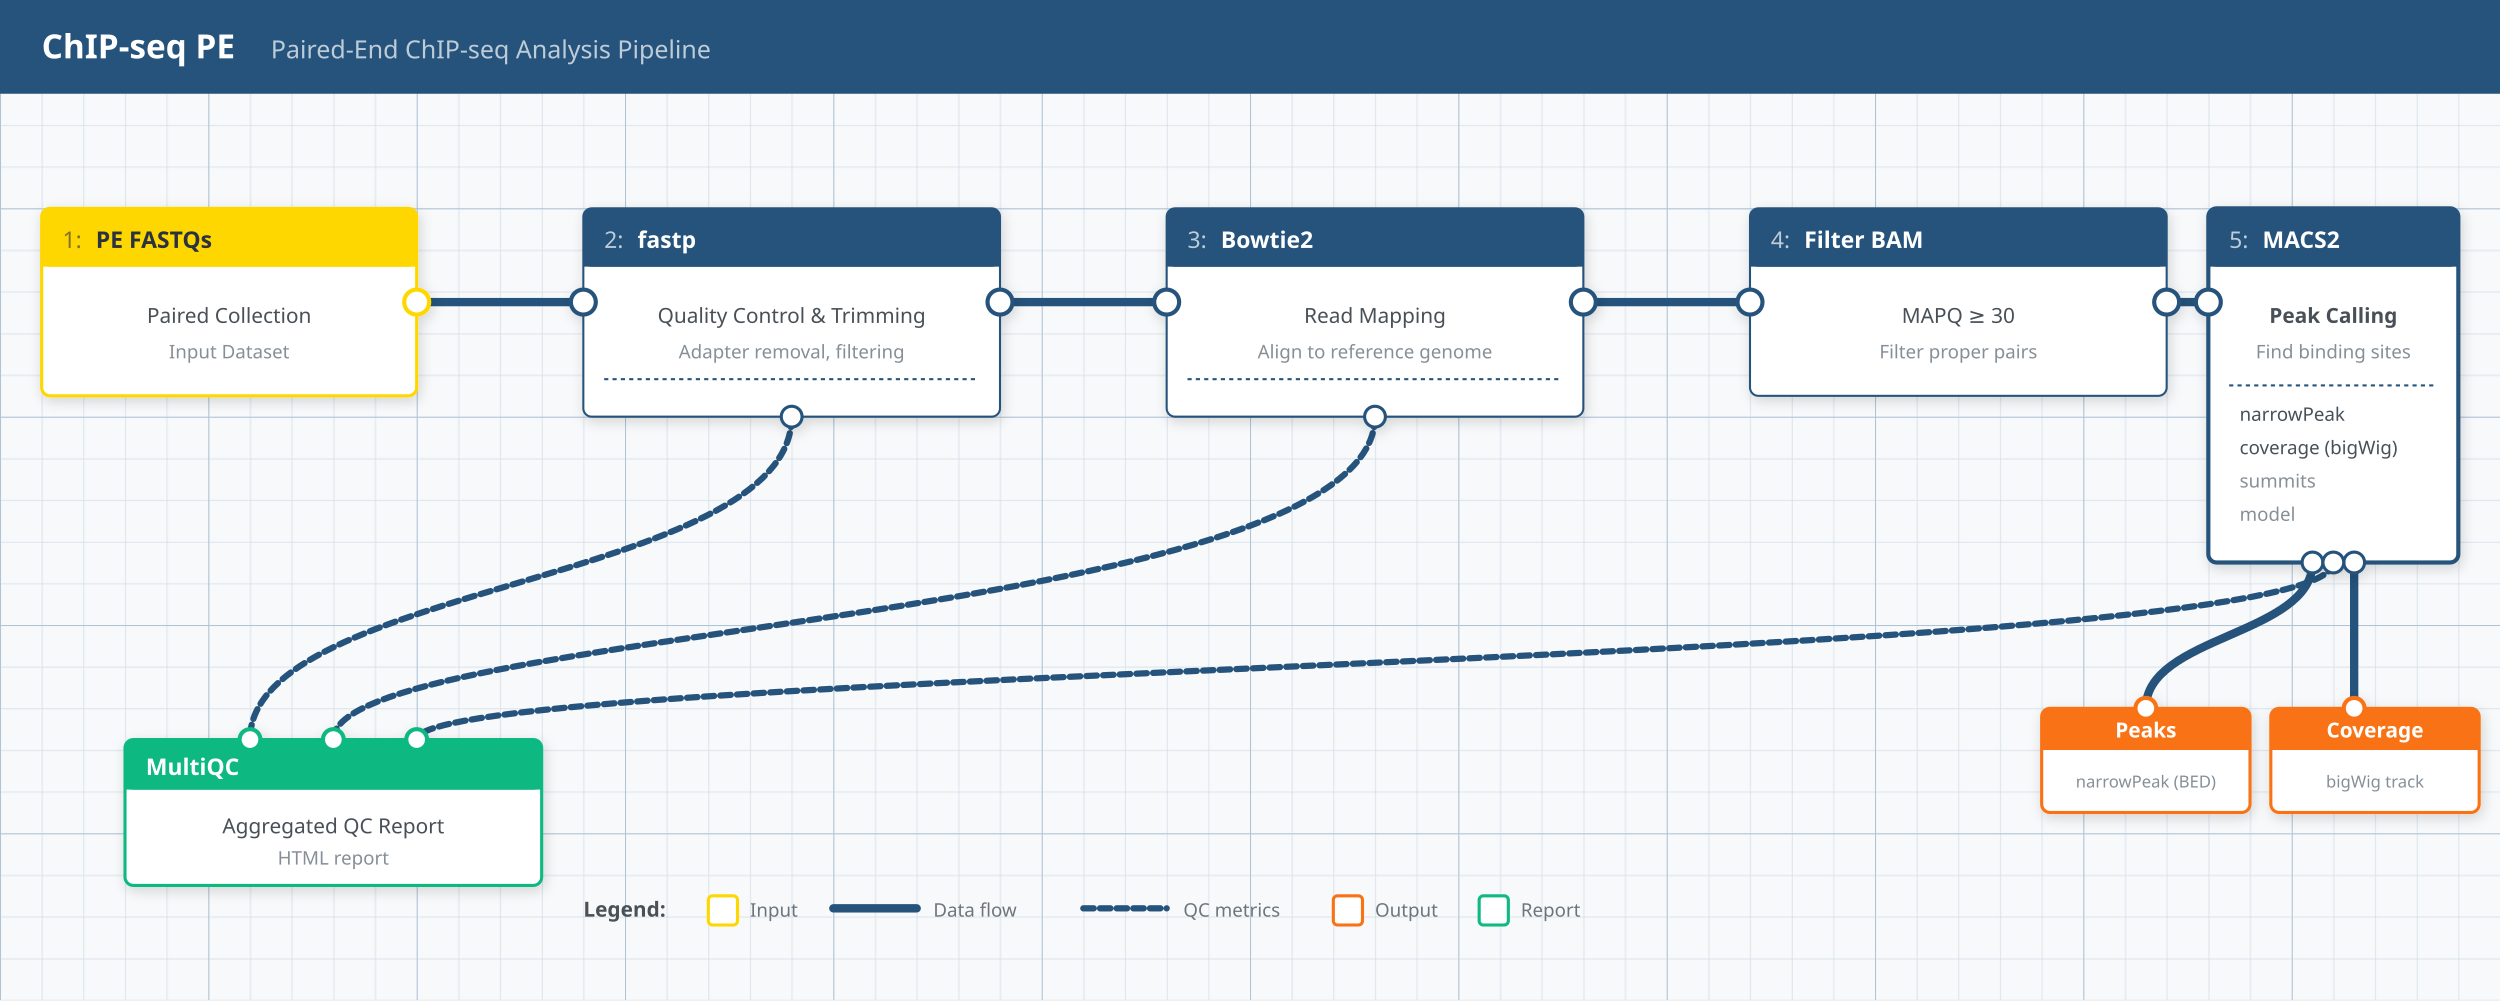
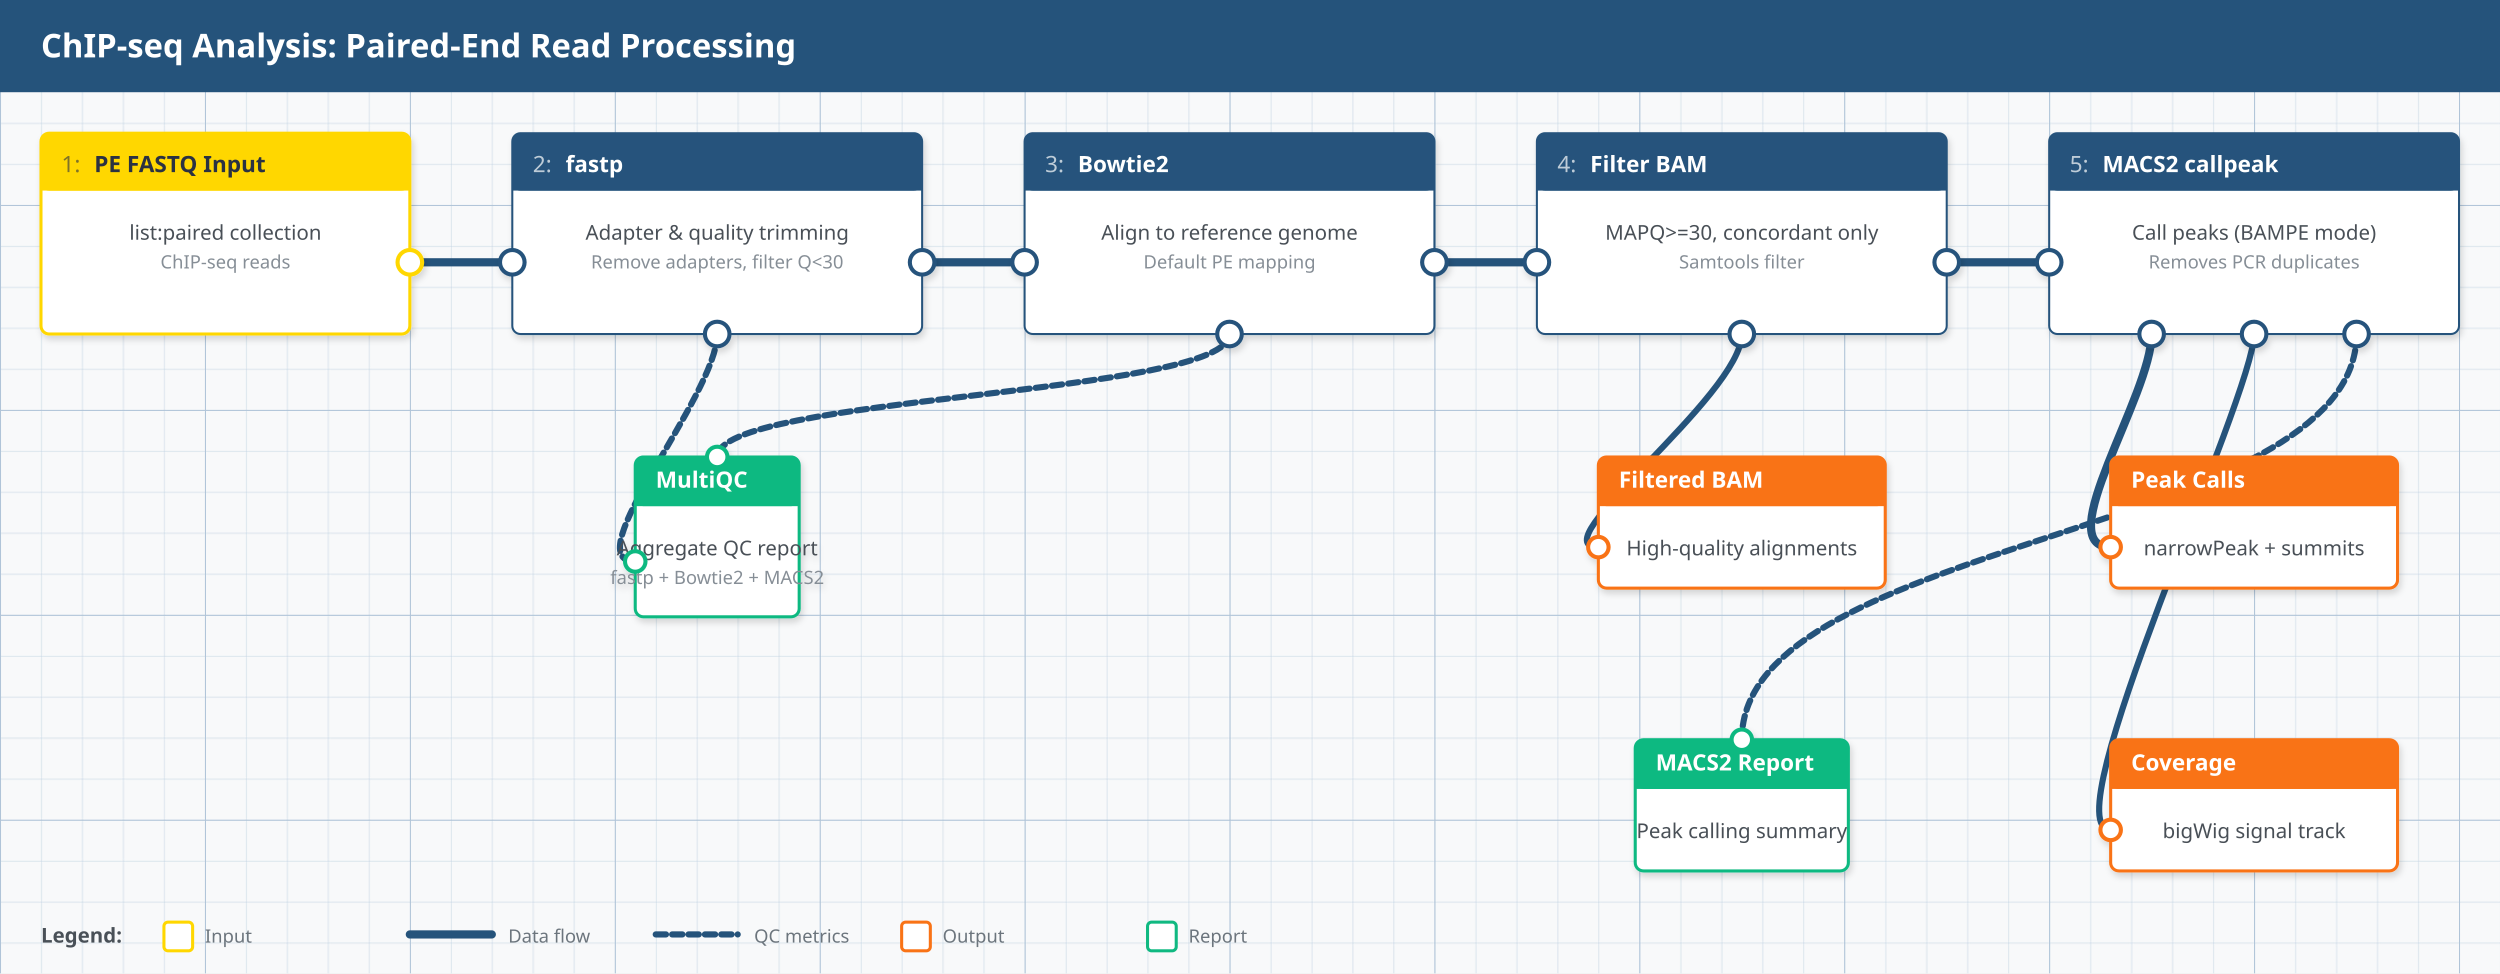
- <svg xmlns="http://www.w3.org/2000/svg" viewBox="0 0 1200 480" role="img" aria-label="ChIP-seq PE workflow diagram">
+ <svg xmlns="http://www.w3.org/2000/svg" viewBox="0 0 1220 475" aria-label="ChIP-seq Analysis: Paired-End Read Processing" role="img">
  <defs>
-     <pattern id="grid" width="20" height="20" patternUnits="userSpaceOnUse">
+     <pattern id="wd-grid" width="20" height="20" patternUnits="userSpaceOnUse">
      <path d="M 20 0 L 0 0 0 20" fill="none" stroke="#c5d5e4" stroke-width="0.5" />
    </pattern>
-     <pattern id="grid-major" width="100" height="100" patternUnits="userSpaceOnUse">
-       <rect width="100" height="100" fill="url(#grid)" />
+     <pattern id="wd-grid-major" width="100" height="100" patternUnits="userSpaceOnUse">
+       <rect width="100" height="100" fill="url(#wd-grid)" />
      <path d="M 100 0 L 0 0 0 100" fill="none" stroke="#b0c4d8" stroke-width="1" />
    </pattern>
-     <style>
-       .connection {
-         stroke: #25537b;
-         stroke-width: 4;
-         fill: none;
-         stroke-linecap: round;
-       }
-       .connection-qc {
-         stroke: #25537b;
-         stroke-width: 3;
-         fill: none;
-         stroke-linecap: round;
-         stroke-dasharray: 5 3;
-       }
-       .node-card {
-         filter: drop-shadow(1px 2px 3px rgba(0,0,0,0.15));
-       }
-     </style>
+     <filter id="wd-shadow" x="-5%" y="-5%" width="115%" height="115%">
+       <feDropShadow dx="1" dy="2" stdDeviation="1.5" flood-opacity="0.15" />
+     </filter>
  </defs>
-   <rect width="1200" height="480" fill="#f8f9fa" />
-   <rect width="1200" height="480" fill="url(#grid-major)" />
-   <rect x="0" y="0" width="1200" height="45" fill="#25537b" />
-   <text x="20" y="28" font-family="system-ui, sans-serif" font-size="16" font-weight="600" fill="white">ChIP-seq PE</text>
-   <text x="130" y="28" font-family="system-ui, sans-serif" font-size="12" fill="rgba(255,255,255,0.7)">Paired-End ChIP-seq Analysis Pipeline</text>
-   <path class="connection" d="M 200 145 C 240 145, 240 145, 280 145" />
-   <path class="connection" d="M 480 145 C 520 145, 520 145, 560 145" />
-   <path class="connection" d="M 760 145 C 800 145, 800 145, 840 145" />
-   <path class="connection" d="M 1040 145 C 1050 145, 1050 145, 1060 145" />
-   <path class="connection" d="M 1110 270 C 1110 305, 1030 305, 1030 340" />
-   <path class="connection" d="M 1130 270 C 1130 305, 1130 305, 1130 340" />
-   <path class="connection-qc" d="M 380 200 C 380 280, 120 280, 120 355" />
-   <path class="connection-qc" d="M 660 200 C 660 300, 160 300, 160 355" />
-   <path class="connection-qc" d="M 1120 270 C 1120 320, 200 320, 200 355" />
-   <g class="node-card" transform="translate(20, 100)">
-     <rect width="180" height="90" rx="4" fill="white" stroke="#ffd700" stroke-width="1.5" />
-     <rect width="180" height="28" rx="4" fill="#ffd700" />
-     <rect x="0" y="24" width="180" height="4" fill="#ffd700" />
+   <rect width="1220" height="475" fill="#f8f9fa" />
+   <rect width="1220" height="475" fill="url(#wd-grid-major)" />
+   <rect x="0" y="0" width="1220" height="45" fill="#25537b" />
+   <text x="20" y="28" font-family="system-ui, sans-serif" font-size="16" font-weight="600" fill="white">ChIP-seq Analysis: Paired-End Read Processing</text>
+   <path d="M 200.0 128.0 C 230.0 128.0, 220.0 128.0, 250.0 128.0" stroke="#25537b" fill="none" stroke-linecap="round" stroke-width="4" />
+   <path d="M 450.0 128.0 C 480.0 128.0, 470.0 128.0, 500.0 128.0" stroke="#25537b" fill="none" stroke-linecap="round" stroke-width="4" />
+   <path d="M 700.0 128.0 C 730.0 128.0, 720.0 128.0, 750.0 128.0" stroke="#25537b" fill="none" stroke-linecap="round" stroke-width="4" />
+   <path d="M 950.0 128.0 C 980.0 128.0, 970.0 128.0, 1000.0 128.0" stroke="#25537b" fill="none" stroke-linecap="round" stroke-width="4" />
+   <path d="M 850.0 163.0 C 850.0 193.0, 750.0 267.0, 780.0 267.0" stroke="#25537b" fill="none" stroke-linecap="round" stroke-width="3" />
+   <path d="M 1050.0 163.0 C 1050.0 193.0, 1000.0 267.0, 1030.0 267.0" stroke="#25537b" fill="none" stroke-linecap="round" stroke-width="4" />
+   <path d="M 1100.0 163.0 C 1100.0 193.0, 1000.0 405.0, 1030.0 405.0" stroke="#25537b" fill="none" stroke-linecap="round" stroke-width="3" />
+   <path d="M 1150.0 163.0 C 1150.0 262.0, 850.0 262.0, 850.0 361.0" stroke="#25537b" fill="none" stroke-linecap="round" stroke-width="3" stroke-dasharray="5 3" />
+   <path d="M 350.0 163.0 C 350.0 193.0, 280.0 274.0, 310.0 274.0" stroke="#25537b" fill="none" stroke-linecap="round" stroke-width="3" stroke-dasharray="5 3" />
+   <path d="M 600.0 163.0 C 600.0 193.0, 350.0 193.0, 350.0 223.0" stroke="#25537b" fill="none" stroke-linecap="round" stroke-width="3" stroke-dasharray="5 3" />
+   <g filter="url(#wd-shadow)" transform="translate(20.0, 65.0)">
+     <rect width="180.0" height="98.0" rx="4" fill="white" stroke="#ffd700" stroke-width="1.5" />
+     <rect width="180.0" height="28" rx="4" fill="#ffd700" />
+     <rect x="0" y="24" width="180.0" height="4" fill="#ffd700" />
    <text x="10" y="19" font-family="system-ui, sans-serif" font-size="11" fill="rgba(44,49,67,0.6)">1:</text>
-     <text x="26" y="19" font-family="system-ui, sans-serif" font-size="11" font-weight="600" fill="#2C3143">PE FASTQs</text>
-     <text x="90" y="55" text-anchor="middle" font-family="system-ui, sans-serif" font-size="10" fill="#495057">Paired Collection</text>
-     <text x="90" y="72" text-anchor="middle" font-family="system-ui, sans-serif" font-size="9" fill="#868e96">Input Dataset</text>
-     <circle cx="180" cy="45" r="6" fill="white" stroke="#ffd700" stroke-width="2" />
+     <text x="26" y="19" font-family="system-ui, sans-serif" font-size="11" font-weight="600" fill="#2C3143">PE FASTQ Input</text>
+     <text x="90.0" y="52" text-anchor="middle" font-family="system-ui, sans-serif" font-size="10" fill="#495057">list:paired collection</text>
+     <text x="90.0" y="66" text-anchor="middle" font-family="system-ui, sans-serif" font-size="9" fill="#868e96">ChIP-seq reads</text>
+     <circle cx="180.0" cy="63.0" r="6" fill="white" stroke="#ffd700" stroke-width="2" />
  </g>
-   <g class="node-card" transform="translate(280, 100)">
-     <rect width="200" height="100" rx="4" fill="white" stroke="#25537b" stroke-width="1" />
-     <rect width="200" height="28" rx="4" fill="#25537b" />
-     <rect x="0" y="24" width="200" height="4" fill="#25537b" />
+   <g filter="url(#wd-shadow)" transform="translate(250.0, 65.0)">
+     <rect width="200.0" height="98.0" rx="4" fill="white" stroke="#25537b" stroke-width="1" />
+     <rect width="200.0" height="28" rx="4" fill="#25537b" />
+     <rect x="0" y="24" width="200.0" height="4" fill="#25537b" />
    <text x="10" y="19" font-family="system-ui, sans-serif" font-size="11" fill="rgba(255,255,255,0.7)">2:</text>
    <text x="26" y="19" font-family="system-ui, sans-serif" font-size="11" font-weight="600" fill="white">fastp</text>
-     <text x="100" y="55" text-anchor="middle" font-family="system-ui, sans-serif" font-size="10" fill="#495057">Quality Control &amp; Trimming</text>
-     <text x="100" y="72" text-anchor="middle" font-family="system-ui, sans-serif" font-size="9" fill="#868e96">Adapter removal, filtering</text>
-     <line x1="10" y1="82" x2="190" y2="82" stroke="#25537b" stroke-width="1" stroke-dasharray="2 2" />
-     <circle cx="0" cy="45" r="6" fill="white" stroke="#25537b" stroke-width="2" />
-     <circle cx="200" cy="45" r="6" fill="white" stroke="#25537b" stroke-width="2" />
-     <circle cx="100" cy="100" r="5" fill="white" stroke="#25537b" stroke-width="1.5" />
+     <text x="100.0" y="52" text-anchor="middle" font-family="system-ui, sans-serif" font-size="10" fill="#495057">Adapter &amp; quality trimming</text>
+     <text x="100.0" y="66" text-anchor="middle" font-family="system-ui, sans-serif" font-size="9" fill="#868e96">Remove adapters, filter Q&lt;30</text>
+     <circle cx="0.0" cy="63.0" r="6" fill="white" stroke="#25537b" stroke-width="2" />
+     <circle cx="200.0" cy="63.0" r="6" fill="white" stroke="#25537b" stroke-width="2" />
+     <circle cx="100.0" cy="98.0" r="6" fill="white" stroke="#25537b" stroke-width="2" />
  </g>
-   <g class="node-card" transform="translate(560, 100)">
-     <rect width="200" height="100" rx="4" fill="white" stroke="#25537b" stroke-width="1" />
-     <rect width="200" height="28" rx="4" fill="#25537b" />
-     <rect x="0" y="24" width="200" height="4" fill="#25537b" />
+   <g filter="url(#wd-shadow)" transform="translate(500.0, 65.0)">
+     <rect width="200.0" height="98.0" rx="4" fill="white" stroke="#25537b" stroke-width="1" />
+     <rect width="200.0" height="28" rx="4" fill="#25537b" />
+     <rect x="0" y="24" width="200.0" height="4" fill="#25537b" />
    <text x="10" y="19" font-family="system-ui, sans-serif" font-size="11" fill="rgba(255,255,255,0.7)">3:</text>
    <text x="26" y="19" font-family="system-ui, sans-serif" font-size="11" font-weight="600" fill="white">Bowtie2</text>
-     <text x="100" y="55" text-anchor="middle" font-family="system-ui, sans-serif" font-size="10" fill="#495057">Read Mapping</text>
-     <text x="100" y="72" text-anchor="middle" font-family="system-ui, sans-serif" font-size="9" fill="#868e96">Align to reference genome</text>
-     <line x1="10" y1="82" x2="190" y2="82" stroke="#25537b" stroke-width="1" stroke-dasharray="2 2" />
-     <circle cx="0" cy="45" r="6" fill="white" stroke="#25537b" stroke-width="2" />
-     <circle cx="200" cy="45" r="6" fill="white" stroke="#25537b" stroke-width="2" />
-     <circle cx="100" cy="100" r="5" fill="white" stroke="#25537b" stroke-width="1.5" />
+     <text x="100.0" y="52" text-anchor="middle" font-family="system-ui, sans-serif" font-size="10" fill="#495057">Align to reference genome</text>
+     <text x="100.0" y="66" text-anchor="middle" font-family="system-ui, sans-serif" font-size="9" fill="#868e96">Default PE mapping</text>
+     <circle cx="0.0" cy="63.0" r="6" fill="white" stroke="#25537b" stroke-width="2" />
+     <circle cx="200.0" cy="63.0" r="6" fill="white" stroke="#25537b" stroke-width="2" />
+     <circle cx="100.0" cy="98.0" r="6" fill="white" stroke="#25537b" stroke-width="2" />
  </g>
-   <g class="node-card" transform="translate(840, 100)">
-     <rect width="200" height="90" rx="4" fill="white" stroke="#25537b" stroke-width="1" />
-     <rect width="200" height="28" rx="4" fill="#25537b" />
-     <rect x="0" y="24" width="200" height="4" fill="#25537b" />
+   <g filter="url(#wd-shadow)" transform="translate(750.0, 65.0)">
+     <rect width="200.0" height="98.0" rx="4" fill="white" stroke="#25537b" stroke-width="1" />
+     <rect width="200.0" height="28" rx="4" fill="#25537b" />
+     <rect x="0" y="24" width="200.0" height="4" fill="#25537b" />
    <text x="10" y="19" font-family="system-ui, sans-serif" font-size="11" fill="rgba(255,255,255,0.7)">4:</text>
    <text x="26" y="19" font-family="system-ui, sans-serif" font-size="11" font-weight="600" fill="white">Filter BAM</text>
-     <text x="100" y="55" text-anchor="middle" font-family="system-ui, sans-serif" font-size="10" fill="#495057">MAPQ ≥ 30</text>
-     <text x="100" y="72" text-anchor="middle" font-family="system-ui, sans-serif" font-size="9" fill="#868e96">Filter proper pairs</text>
-     <circle cx="0" cy="45" r="6" fill="white" stroke="#25537b" stroke-width="2" />
-     <circle cx="200" cy="45" r="6" fill="white" stroke="#25537b" stroke-width="2" />
+     <text x="100.0" y="52" text-anchor="middle" font-family="system-ui, sans-serif" font-size="10" fill="#495057">MAPQ&gt;=30, concordant only</text>
+     <text x="100.0" y="66" text-anchor="middle" font-family="system-ui, sans-serif" font-size="9" fill="#868e96">Samtools filter</text>
+     <circle cx="0.0" cy="63.0" r="6" fill="white" stroke="#25537b" stroke-width="2" />
+     <circle cx="200.0" cy="63.0" r="6" fill="white" stroke="#25537b" stroke-width="2" />
+     <circle cx="100.0" cy="98.0" r="6" fill="white" stroke="#25537b" stroke-width="2" />
  </g>
-   <g class="node-card" transform="translate(1060, 100)">
-     <rect width="120" height="170" rx="4" fill="white" stroke="#25537b" stroke-width="2" />
-     <rect width="120" height="28" rx="4" fill="#25537b" />
-     <rect x="0" y="24" width="120" height="4" fill="#25537b" />
+   <g filter="url(#wd-shadow)" transform="translate(1000.0, 65.0)">
+     <rect width="200.0" height="98.0" rx="4" fill="white" stroke="#25537b" stroke-width="1" />
+     <rect width="200.0" height="28" rx="4" fill="#25537b" />
+     <rect x="0" y="24" width="200.0" height="4" fill="#25537b" />
    <text x="10" y="19" font-family="system-ui, sans-serif" font-size="11" fill="rgba(255,255,255,0.7)">5:</text>
-     <text x="26" y="19" font-family="system-ui, sans-serif" font-size="11" font-weight="700" fill="white">MACS2</text>
-     <text x="60" y="55" text-anchor="middle" font-family="system-ui, sans-serif" font-size="10" font-weight="600" fill="#495057">Peak Calling</text>
-     <text x="60" y="72" text-anchor="middle" font-family="system-ui, sans-serif" font-size="9" fill="#868e96">Find binding sites</text>
-     <line x1="10" y1="85" x2="110" y2="85" stroke="#25537b" stroke-width="1" stroke-dasharray="2 2" />
-     <text x="15" y="102" font-family="system-ui, sans-serif" font-size="9" fill="#495057">narrowPeak</text>
-     <text x="15" y="118" font-family="system-ui, sans-serif" font-size="9" fill="#495057">coverage (bigWig)</text>
-     <text x="15" y="134" font-family="system-ui, sans-serif" font-size="9" fill="#868e96">summits</text>
-     <text x="15" y="150" font-family="system-ui, sans-serif" font-size="9" fill="#868e96">model</text>
-     <circle cx="0" cy="45" r="6" fill="white" stroke="#25537b" stroke-width="2" />
-     <circle cx="50" cy="170" r="5" fill="white" stroke="#25537b" stroke-width="1.5" />
-     <circle cx="70" cy="170" r="5" fill="white" stroke="#25537b" stroke-width="1.5" />
-     <circle cx="60" cy="170" r="5" fill="white" stroke="#25537b" stroke-width="1.5" />
+     <text x="26" y="19" font-family="system-ui, sans-serif" font-size="11" font-weight="600" fill="white">MACS2 callpeak</text>
+     <text x="100.0" y="52" text-anchor="middle" font-family="system-ui, sans-serif" font-size="10" fill="#495057">Call peaks (BAMPE mode)</text>
+     <text x="100.0" y="66" text-anchor="middle" font-family="system-ui, sans-serif" font-size="9" fill="#868e96">Removes PCR duplicates</text>
+     <circle cx="0.0" cy="63.0" r="6" fill="white" stroke="#25537b" stroke-width="2" />
+     <circle cx="50.0" cy="98.0" r="6" fill="white" stroke="#25537b" stroke-width="2" />
+     <circle cx="100.0" cy="98.0" r="6" fill="white" stroke="#25537b" stroke-width="2" />
+     <circle cx="150.0" cy="98.0" r="6" fill="white" stroke="#25537b" stroke-width="2" />
  </g>
-   <g class="node-card" transform="translate(60, 355)">
-     <rect width="200" height="70" rx="4" fill="white" stroke="#10b981" stroke-width="1.5" />
-     <rect width="200" height="24" rx="4" fill="#10b981" />
-     <rect x="0" y="20" width="200" height="4" fill="#10b981" />
-     <text x="10" y="17" font-family="system-ui, sans-serif" font-size="11" font-weight="600" fill="white">MultiQC</text>
-     <text x="100" y="45" text-anchor="middle" font-family="system-ui, sans-serif" font-size="10" fill="#495057">Aggregated QC Report</text>
-     <text x="100" y="60" text-anchor="middle" font-family="system-ui, sans-serif" font-size="9" fill="#868e96">HTML report</text>
-     <circle cx="60" cy="0" r="5" fill="white" stroke="#10b981" stroke-width="2" />
-     <circle cx="100" cy="0" r="5" fill="white" stroke="#10b981" stroke-width="2" />
-     <circle cx="140" cy="0" r="5" fill="white" stroke="#10b981" stroke-width="2" />
+   <g filter="url(#wd-shadow)" transform="translate(780.0, 223.0)">
+     <rect width="140.0" height="64.0" rx="4" fill="white" stroke="#f97316" stroke-width="1.5" />
+     <rect width="140.0" height="24" rx="4" fill="#f97316" />
+     <rect x="0" y="20" width="140.0" height="4" fill="#f97316" />
+     <text x="10" y="15" font-family="system-ui, sans-serif" font-size="11" font-weight="600" fill="white">Filtered BAM</text>
+     <text x="70.0" y="48" text-anchor="middle" font-family="system-ui, sans-serif" font-size="10" fill="#495057">High-quality alignments</text>
+     <circle cx="0.0" cy="44.0" r="5" fill="white" stroke="#f97316" stroke-width="2" />
  </g>
-   <g class="node-card" transform="translate(980, 340)">
-     <rect width="100" height="50" rx="4" fill="white" stroke="#f97316" stroke-width="1.5" />
-     <rect width="100" height="20" rx="4" fill="#f97316" />
-     <rect x="0" y="16" width="100" height="4" fill="#f97316" />
-     <text x="50" y="14" text-anchor="middle" font-family="system-ui, sans-serif" font-size="10" font-weight="600" fill="white">Peaks</text>
-     <text x="50" y="38" text-anchor="middle" font-family="system-ui, sans-serif" font-size="8" fill="#868e96">narrowPeak (BED)</text>
-     <circle cx="50" cy="0" r="5" fill="white" stroke="#f97316" stroke-width="2" />
+   <g filter="url(#wd-shadow)" transform="translate(1030.0, 223.0)">
+     <rect width="140.0" height="64.0" rx="4" fill="white" stroke="#f97316" stroke-width="1.5" />
+     <rect width="140.0" height="24" rx="4" fill="#f97316" />
+     <rect x="0" y="20" width="140.0" height="4" fill="#f97316" />
+     <text x="10" y="15" font-family="system-ui, sans-serif" font-size="11" font-weight="600" fill="white">Peak Calls</text>
+     <text x="70.0" y="48" text-anchor="middle" font-family="system-ui, sans-serif" font-size="10" fill="#495057">narrowPeak + summits</text>
+     <circle cx="0.0" cy="44.0" r="5" fill="white" stroke="#f97316" stroke-width="2" />
  </g>
-   <g class="node-card" transform="translate(1090, 340)">
-     <rect width="100" height="50" rx="4" fill="white" stroke="#f97316" stroke-width="1.5" />
-     <rect width="100" height="20" rx="4" fill="#f97316" />
-     <rect x="0" y="16" width="100" height="4" fill="#f97316" />
-     <text x="50" y="14" text-anchor="middle" font-family="system-ui, sans-serif" font-size="10" font-weight="600" fill="white">Coverage</text>
-     <text x="50" y="38" text-anchor="middle" font-family="system-ui, sans-serif" font-size="8" fill="#868e96">bigWig track</text>
-     <circle cx="40" cy="0" r="5" fill="white" stroke="#f97316" stroke-width="2" />
+   <g filter="url(#wd-shadow)" transform="translate(1030.0, 361.0)">
+     <rect width="140.0" height="64.0" rx="4" fill="white" stroke="#f97316" stroke-width="1.5" />
+     <rect width="140.0" height="24" rx="4" fill="#f97316" />
+     <rect x="0" y="20" width="140.0" height="4" fill="#f97316" />
+     <text x="10" y="15" font-family="system-ui, sans-serif" font-size="11" font-weight="600" fill="white">Coverage</text>
+     <text x="70.0" y="48" text-anchor="middle" font-family="system-ui, sans-serif" font-size="10" fill="#495057">bigWig signal track</text>
+     <circle cx="0.0" cy="44.0" r="5" fill="white" stroke="#f97316" stroke-width="2" />
  </g>
-   <g transform="translate(280, 440)">
+   <g filter="url(#wd-shadow)" transform="translate(798.0, 361.0)">
+     <rect width="104.0" height="64.0" rx="4" fill="white" stroke="#10b981" stroke-width="1.5" />
+     <rect width="104.0" height="24" rx="4" fill="#10b981" />
+     <rect x="0" y="20" width="104.0" height="4" fill="#10b981" />
+     <text x="10" y="15" font-family="system-ui, sans-serif" font-size="11" font-weight="600" fill="white">MACS2 Report</text>
+     <text x="52.0" y="48" text-anchor="middle" font-family="system-ui, sans-serif" font-size="10" fill="#495057">Peak calling summary</text>
+     <circle cx="52.0" cy="0.0" r="5" fill="white" stroke="#10b981" stroke-width="2" />
+   </g>
+   <g filter="url(#wd-shadow)" transform="translate(310.0, 223.0)">
+     <rect width="80.0" height="78.0" rx="4" fill="white" stroke="#10b981" stroke-width="1.5" />
+     <rect width="80.0" height="24" rx="4" fill="#10b981" />
+     <rect x="0" y="20" width="80.0" height="4" fill="#10b981" />
+     <text x="10" y="15" font-family="system-ui, sans-serif" font-size="11" font-weight="600" fill="white">MultiQC</text>
+     <text x="40.0" y="48" text-anchor="middle" font-family="system-ui, sans-serif" font-size="10" fill="#495057">Aggregate QC report</text>
+     <text x="40.0" y="62" text-anchor="middle" font-family="system-ui, sans-serif" font-size="9" fill="#868e96">fastp + Bowtie2 + MACS2</text>
+     <circle cx="0.0" cy="51.0" r="5" fill="white" stroke="#10b981" stroke-width="2" />
+     <circle cx="40.0" cy="0.0" r="5" fill="white" stroke="#10b981" stroke-width="2" />
+   </g>
+   <g transform="translate(20, 460)">
    <text x="0" y="0" font-family="system-ui, sans-serif" font-size="10" font-weight="600" fill="#495057">Legend:</text>
    <rect x="60" y="-10" width="14" height="14" rx="2" fill="white" stroke="#ffd700" stroke-width="1.5" />
    <text x="80" y="0" font-family="system-ui, sans-serif" font-size="9" fill="#6c757d">Input</text>
-     <line x1="120" y1="-4" x2="160" y2="-4" stroke="#25537b" stroke-width="4" stroke-linecap="round" />
-     <text x="168" y="0" font-family="system-ui, sans-serif" font-size="9" fill="#6c757d">Data flow</text>
-     <line x1="240" y1="-4" x2="280" y2="-4" stroke="#25537b" stroke-width="3" stroke-linecap="round" stroke-dasharray="5 3" />
-     <text x="288" y="0" font-family="system-ui, sans-serif" font-size="9" fill="#6c757d">QC metrics</text>
-     <rect x="360" y="-10" width="14" height="14" rx="2" fill="white" stroke="#f97316" stroke-width="1.5" />
-     <text x="380" y="0" font-family="system-ui, sans-serif" font-size="9" fill="#6c757d">Output</text>
-     <rect x="430" y="-10" width="14" height="14" rx="2" fill="white" stroke="#10b981" stroke-width="1.5" />
-     <text x="450" y="0" font-family="system-ui, sans-serif" font-size="9" fill="#6c757d">Report</text>
+     <line x1="180" y1="-4" x2="220" y2="-4" stroke="#25537b" stroke-width="4" stroke-linecap="round" />
+     <text x="228" y="0" font-family="system-ui, sans-serif" font-size="9" fill="#6c757d">Data flow</text>
+     <line x1="300" y1="-4" x2="340" y2="-4" stroke="#25537b" stroke-width="3" stroke-linecap="round" stroke-dasharray="5 3" />
+     <text x="348" y="0" font-family="system-ui, sans-serif" font-size="9" fill="#6c757d">QC metrics</text>
+     <rect x="420" y="-10" width="14" height="14" rx="2" fill="white" stroke="#f97316" stroke-width="1.5" />
+     <text x="440" y="0" font-family="system-ui, sans-serif" font-size="9" fill="#6c757d">Output</text>
+     <rect x="540" y="-10" width="14" height="14" rx="2" fill="white" stroke="#10b981" stroke-width="1.5" />
+     <text x="560" y="0" font-family="system-ui, sans-serif" font-size="9" fill="#6c757d">Report</text>
  </g>
</svg>
